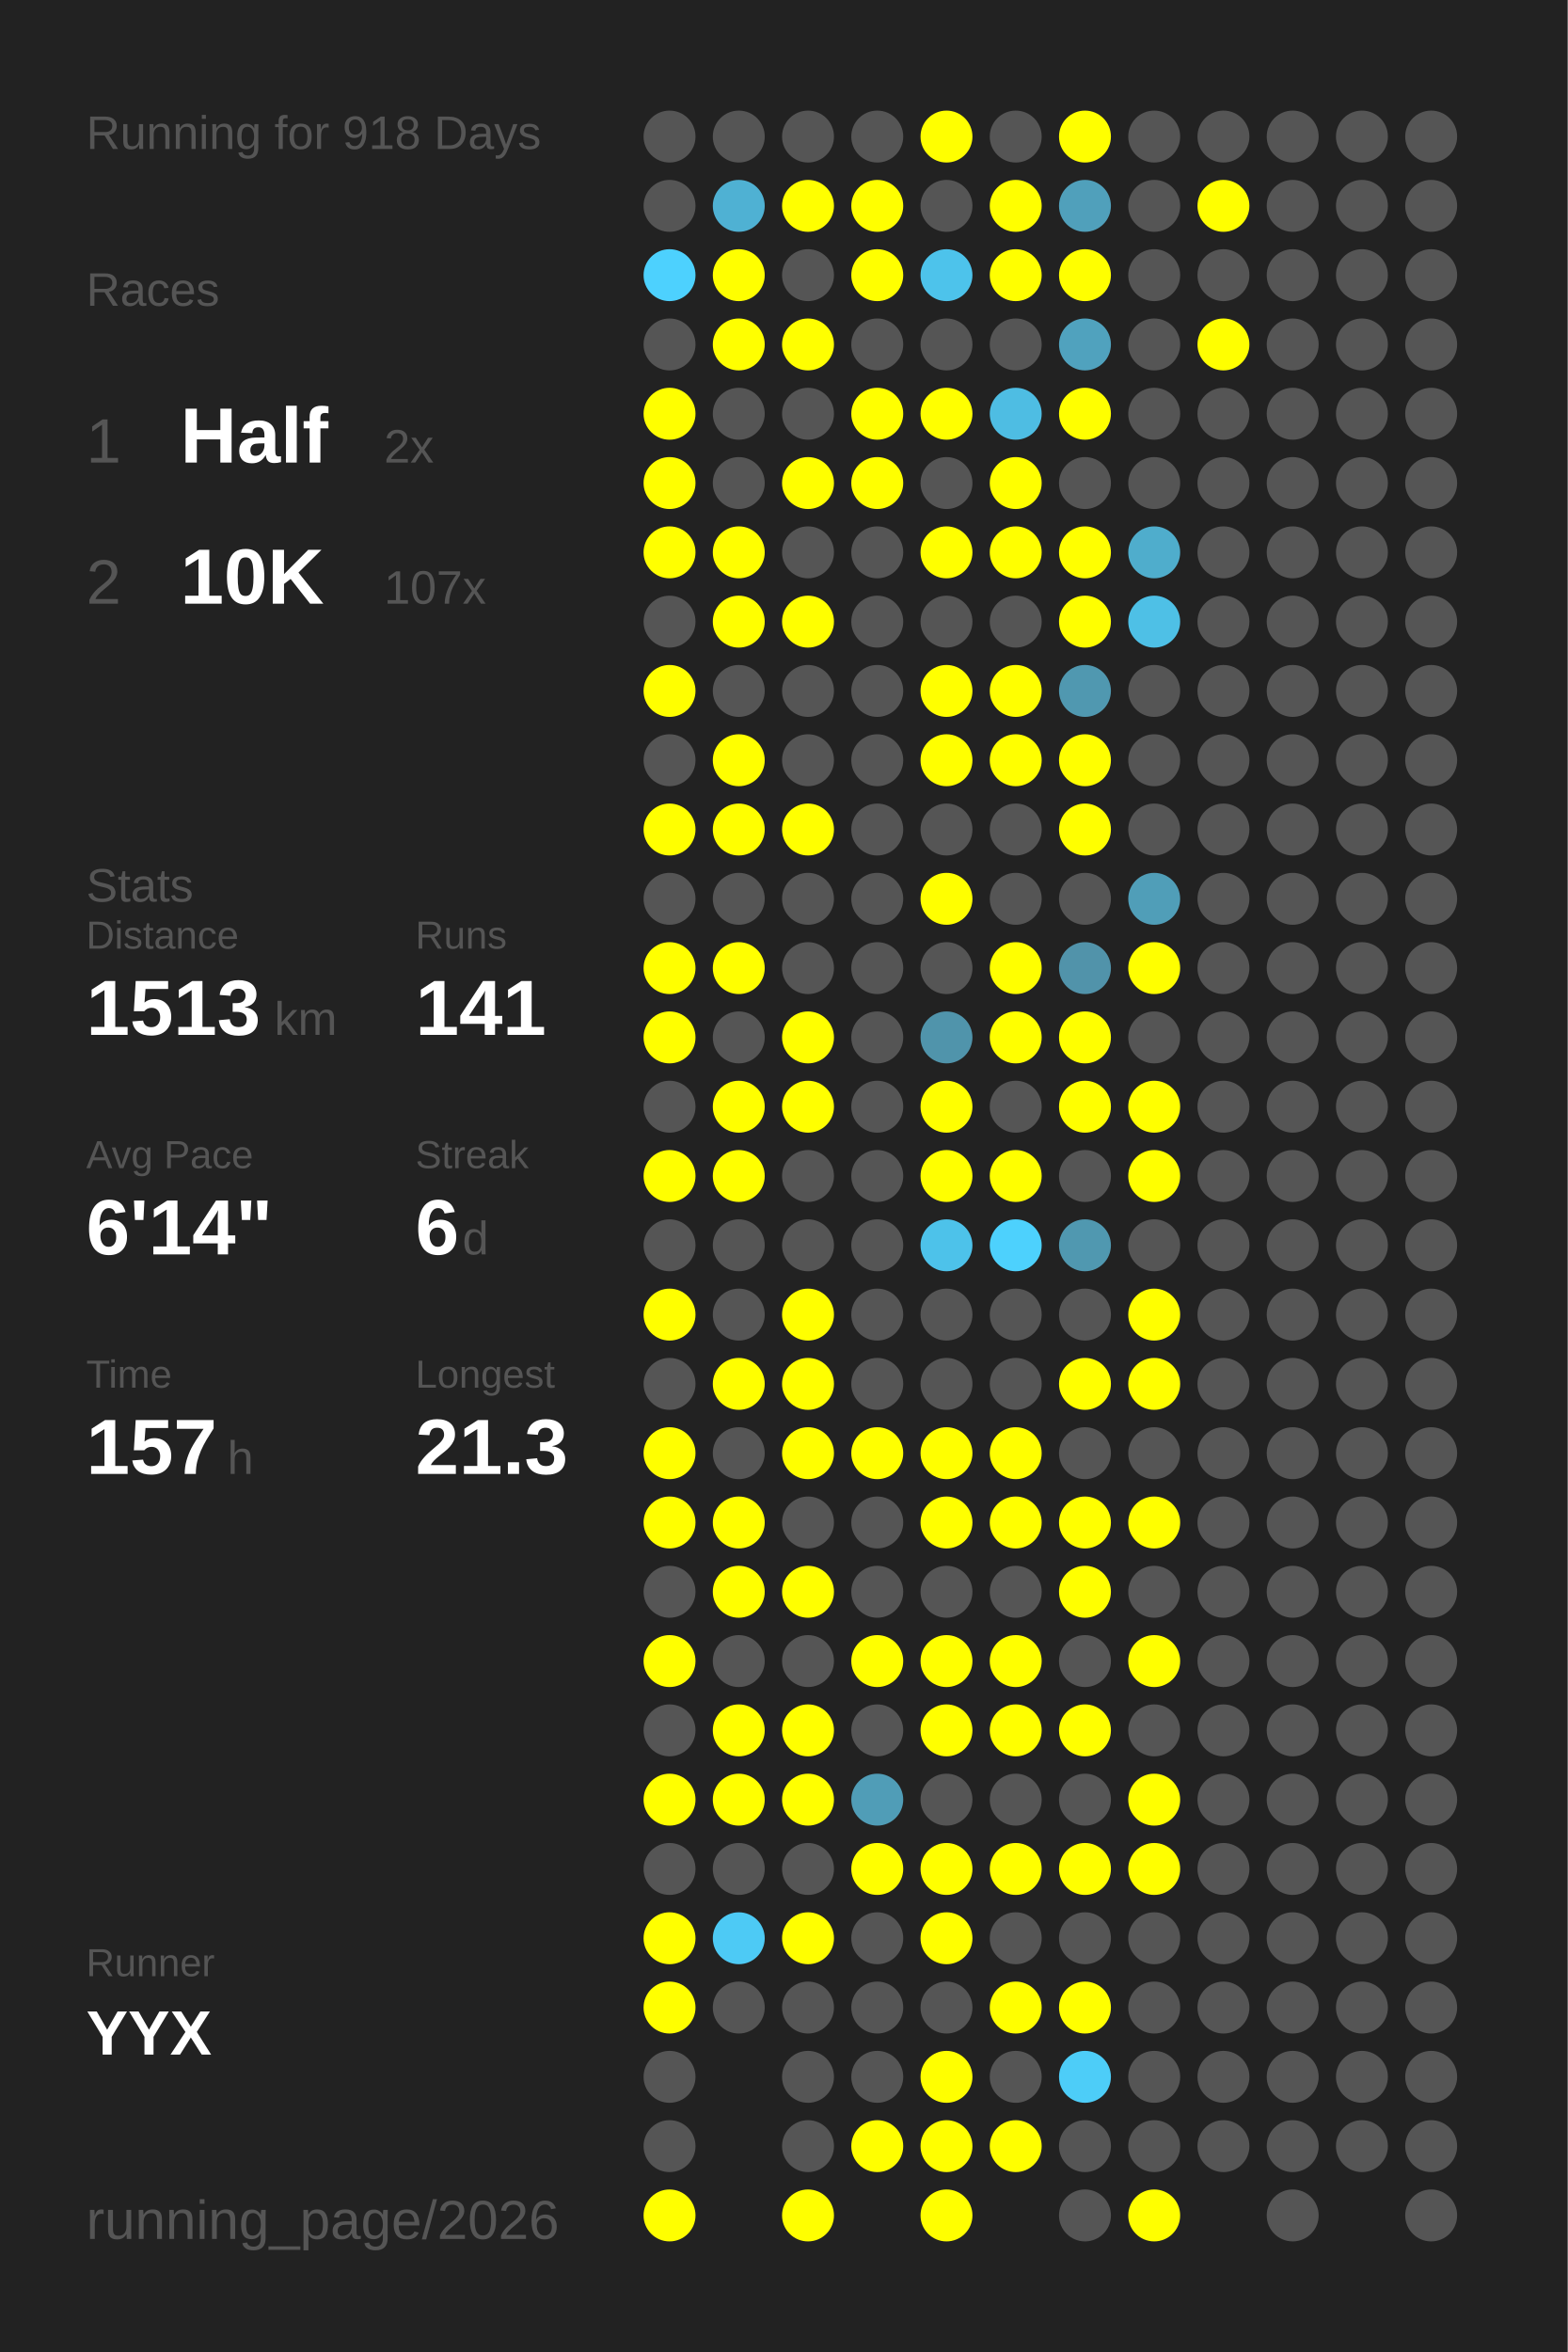
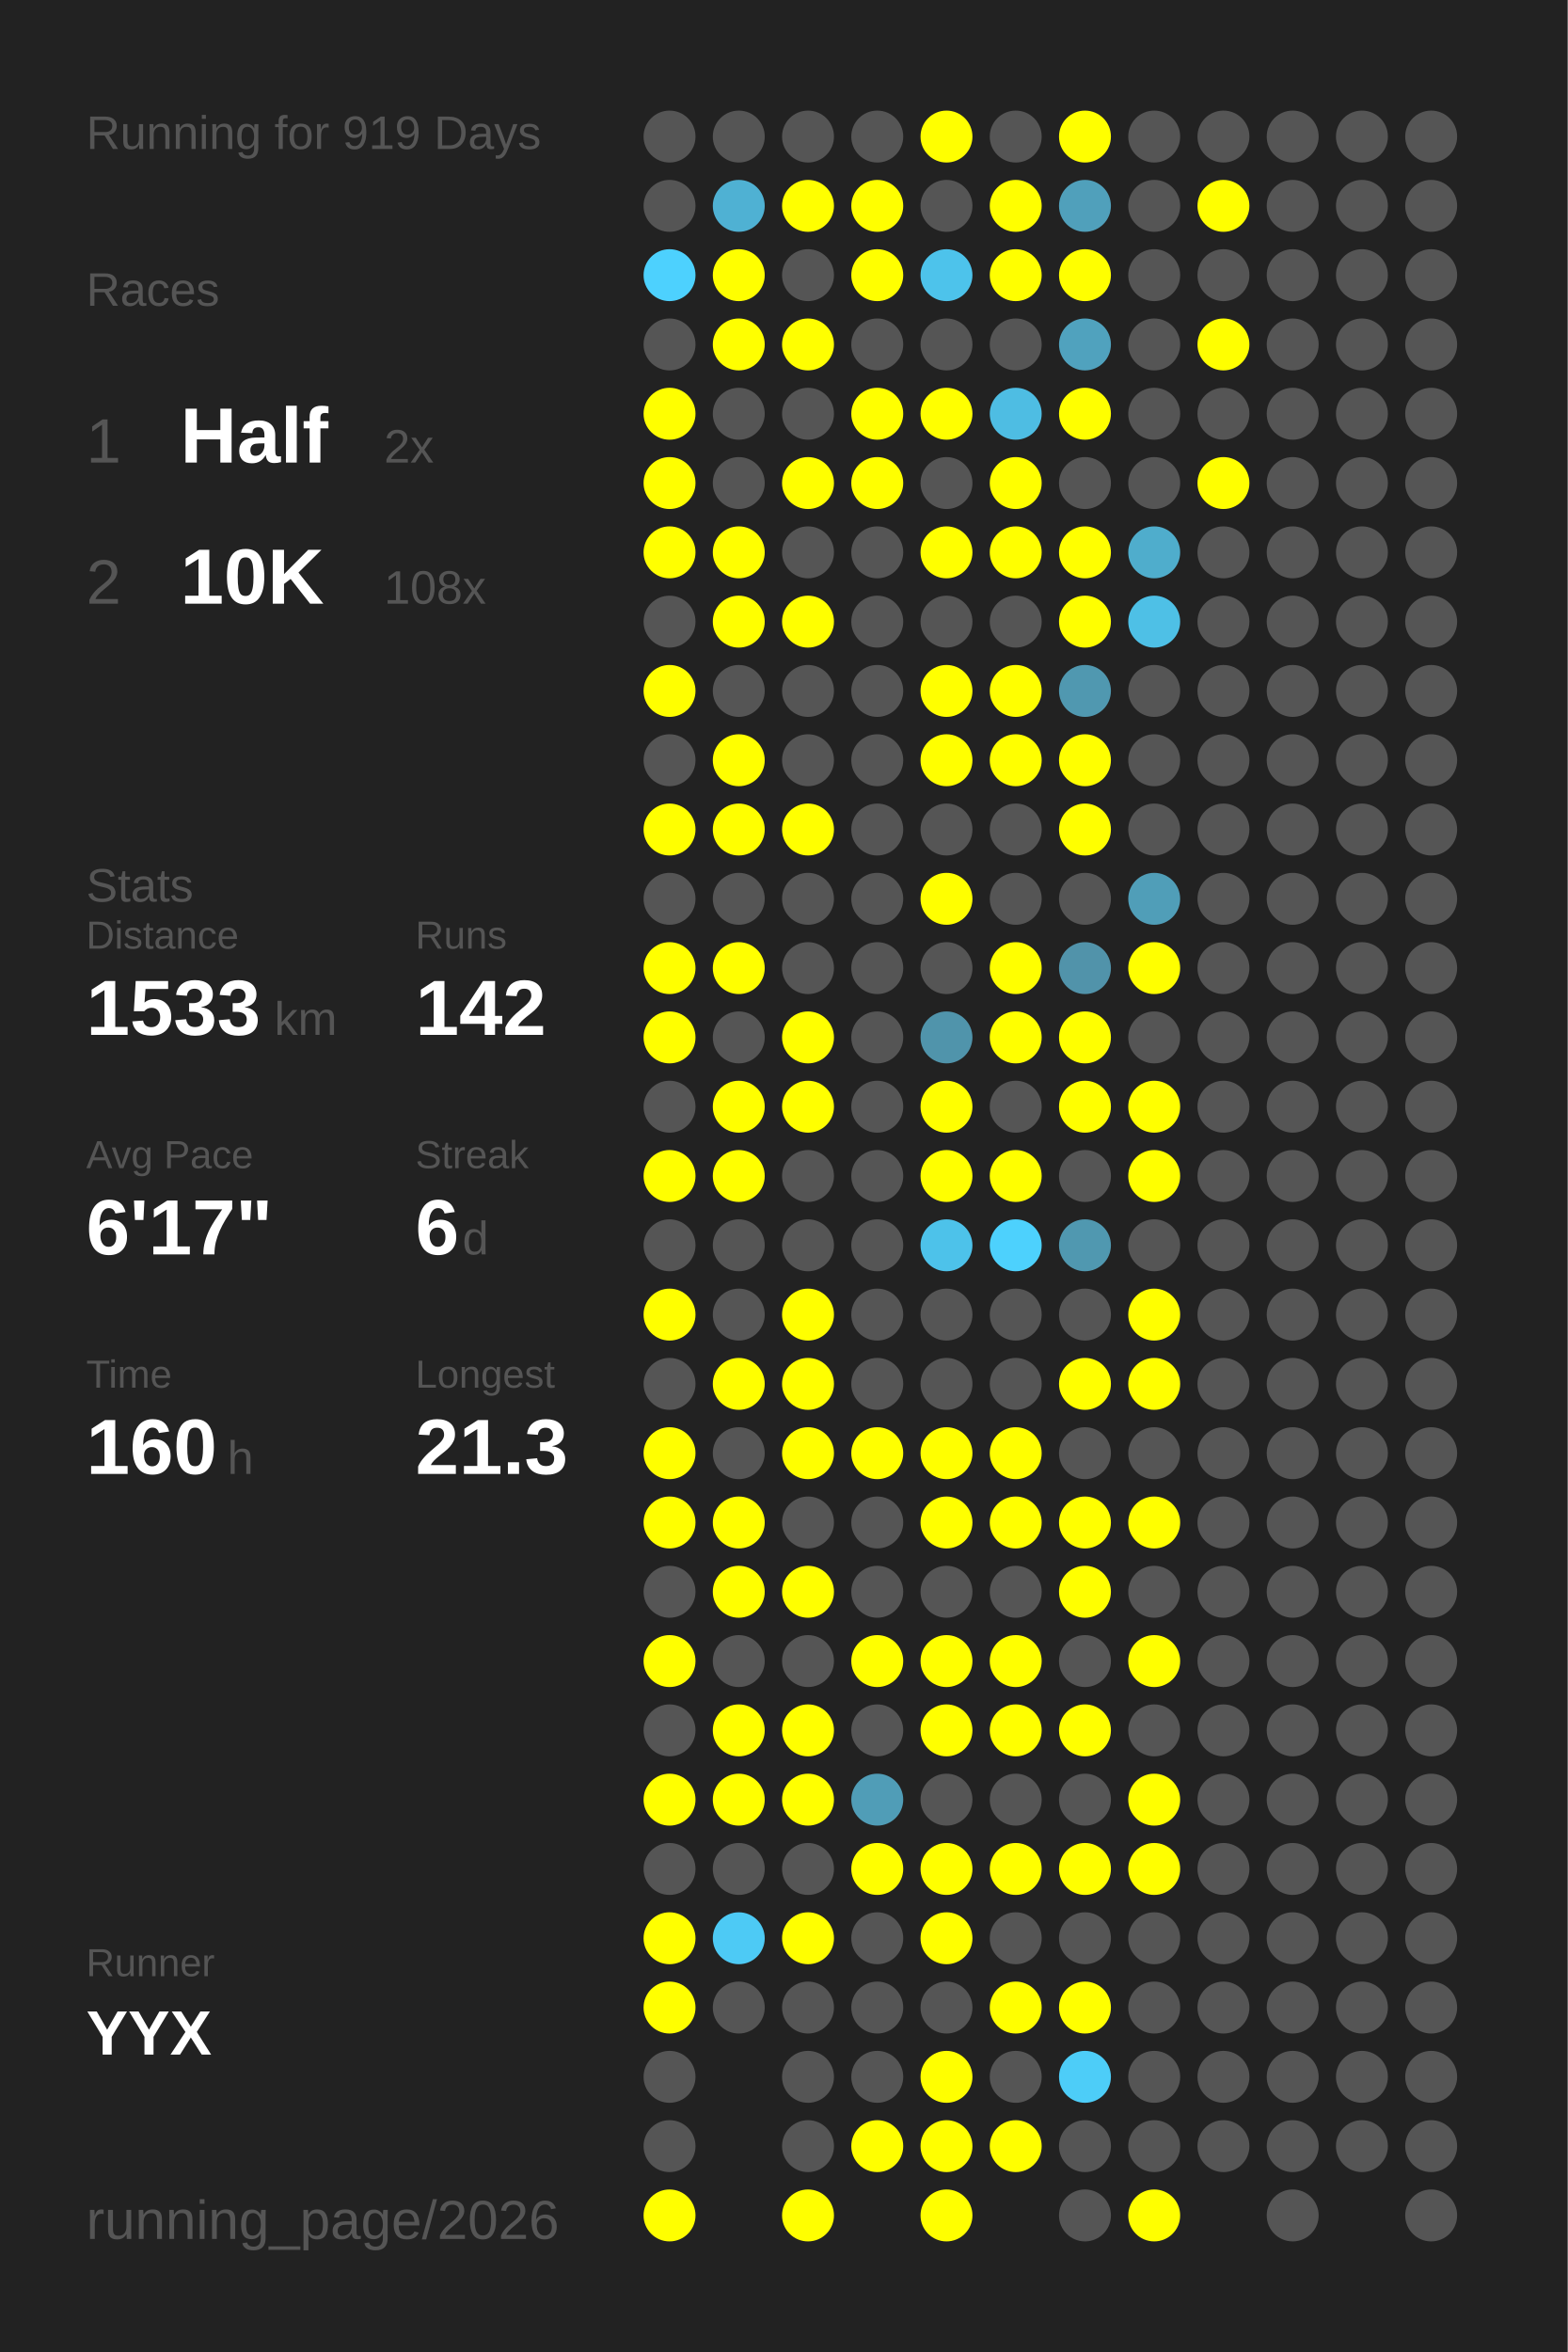
<svg xmlns="http://www.w3.org/2000/svg" baseProfile="full" height="300mm" version="1.1" viewBox="0,0,200,300" width="200mm">
  <defs />
  <rect fill="#222222" height="300" width="200" x="0" y="0" />
-   <text fill="#555555" style="font-size:6px; font-family:Arial;" x="11" y="19">Running for 918 Days</text>
+   <text fill="#555555" style="font-size:6px; font-family:Arial;" x="11" y="19">Running for 919 Days</text>
  <text fill="#555555" style="font-size:6px; font-family:Arial;" x="11" y="39">Races</text>
  <text fill="#555555" style="font-size:8px; font-family:Arial;" x="11" y="59">1</text>
  <text fill="#FFFFFF" style="font-size:10px; font-family:Arial; font-weight:bold;" x="23" y="59">Half</text>
  <text fill="#555555" style="font-size:6px; font-family:Arial;" x="49" y="59">2x</text>
  <text fill="#555555" style="font-size:8px; font-family:Arial;" x="11" y="77">2</text>
  <text fill="#FFFFFF" style="font-size:10px; font-family:Arial; font-weight:bold;" x="23" y="77">10K</text>
-   <text fill="#555555" style="font-size:6px; font-family:Arial;" x="49" y="77">107x</text>
+   <text fill="#555555" style="font-size:6px; font-family:Arial;" x="49" y="77">108x</text>
  <text fill="#555555" style="font-size:6px; font-family:Arial;" x="11" y="115">Stats</text>
  <text fill="#555555" style="font-size:5px; font-family:Arial;" x="11" y="121">Distance</text>
-   <text fill="#FFFFFF" style="font-size:10px; font-family:Arial; font-weight:bold;" x="11" y="132">1513</text>
+   <text fill="#FFFFFF" style="font-size:10px; font-family:Arial; font-weight:bold;" x="11" y="132">1533</text>
  <text fill="#555555" style="font-size:6px; font-family:Arial;" x="35" y="132">km</text>
  <text fill="#555555" style="font-size:5px; font-family:Arial;" x="53" y="121">Runs</text>
-   <text fill="#FFFFFF" style="font-size:10px; font-family:Arial; font-weight:bold;" x="53" y="132">141</text>
+   <text fill="#FFFFFF" style="font-size:10px; font-family:Arial; font-weight:bold;" x="53" y="132">142</text>
  <text fill="#555555" style="font-size:5px; font-family:Arial;" x="11" y="149">Avg Pace</text>
-   <text fill="#FFFFFF" style="font-size:10px; font-family:Arial; font-weight:bold;" x="11" y="160">6'14"</text>
+   <text fill="#FFFFFF" style="font-size:10px; font-family:Arial; font-weight:bold;" x="11" y="160">6'17"</text>
  <text fill="#555555" style="font-size:5px; font-family:Arial;" x="53" y="149">Streak</text>
  <text fill="#FFFFFF" style="font-size:10px; font-family:Arial; font-weight:bold;" x="53" y="160">6</text>
  <text fill="#555555" style="font-size:6px; font-family:Arial;" x="59" y="160">d</text>
  <text fill="#555555" style="font-size:5px; font-family:Arial;" x="11" y="177">Time</text>
-   <text fill="#FFFFFF" style="font-size:10px; font-family:Arial; font-weight:bold;" x="11" y="188">157</text>
+   <text fill="#FFFFFF" style="font-size:10px; font-family:Arial; font-weight:bold;" x="11" y="188">160</text>
  <text fill="#555555" style="font-size:6px; font-family:Arial;" x="29" y="188">h</text>
  <text fill="#555555" style="font-size:5px; font-family:Arial;" x="53" y="177">Longest</text>
  <text fill="#FFFFFF" style="font-size:10px; font-family:Arial; font-weight:bold;" x="53" y="188">21.3</text>
  <text fill="#555555" style="font-size:5px; font-family:Arial;" x="11" y="252.065">Runner</text>
  <text fill="#FFFFFF" style="font-size:8px; font-family:Arial; font-weight:bold;" x="11" y="262.065">YYX</text>
  <text fill="#555555" style="font-size:7px; font-family:Arial;" x="11" y="285.581">running_page/2026</text>
  <circle cx="85.417" cy="17.419" fill="#555555" r="3.312" />
  <circle cx="85.417" cy="26.258" fill="#555555" r="3.312" />
  <circle cx="85.417" cy="35.097" fill="#4dd1fe" r="3.312" />
  <circle cx="85.417" cy="43.935" fill="#555555" r="3.312" />
  <circle cx="85.417" cy="52.774" fill="#FFFF00" r="3.312" />
  <circle cx="85.417" cy="61.613" fill="#FFFF00" r="3.312" />
  <circle cx="85.417" cy="70.452" fill="#FFFF00" r="3.312" />
  <circle cx="85.417" cy="79.29" fill="#555555" r="3.312" />
  <circle cx="85.417" cy="88.129" fill="#FFFF00" r="3.312" />
  <circle cx="85.417" cy="96.968" fill="#555555" r="3.312" />
  <circle cx="85.417" cy="105.806" fill="#FFFF00" r="3.312" />
  <circle cx="85.417" cy="114.645" fill="#555555" r="3.312" />
  <circle cx="85.417" cy="123.484" fill="#FFFF00" r="3.312" />
  <circle cx="85.417" cy="132.323" fill="#FFFF00" r="3.312" />
  <circle cx="85.417" cy="141.161" fill="#555555" r="3.312" />
  <circle cx="85.417" cy="150" fill="#FFFF00" r="3.312" />
  <circle cx="85.417" cy="158.839" fill="#555555" r="3.312" />
  <circle cx="85.417" cy="167.677" fill="#FFFF00" r="3.312" />
  <circle cx="85.417" cy="176.516" fill="#555555" r="3.312" />
  <circle cx="85.417" cy="185.355" fill="#FFFF00" r="3.312" />
  <circle cx="85.417" cy="194.194" fill="#FFFF00" r="3.312" />
  <circle cx="85.417" cy="203.032" fill="#555555" r="3.312" />
  <circle cx="85.417" cy="211.871" fill="#FFFF00" r="3.312" />
  <circle cx="85.417" cy="220.71" fill="#555555" r="3.312" />
  <circle cx="85.417" cy="229.548" fill="#FFFF00" r="3.312" />
  <circle cx="85.417" cy="238.387" fill="#555555" r="3.312" />
  <circle cx="85.417" cy="247.226" fill="#FFFF00" r="3.312" />
  <circle cx="85.417" cy="256.065" fill="#FFFF00" r="3.312" />
  <circle cx="85.417" cy="264.903" fill="#555555" r="3.312" />
  <circle cx="85.417" cy="273.742" fill="#555555" r="3.312" />
  <circle cx="85.417" cy="282.581" fill="#FFFF00" r="3.312" />
  <circle cx="94.25" cy="17.419" fill="#555555" r="3.312" />
  <circle cx="94.25" cy="26.258" fill="#4fb1d3" r="3.312" />
  <circle cx="94.25" cy="35.097" fill="#FFFF00" r="3.312" />
  <circle cx="94.25" cy="43.935" fill="#FFFF00" r="3.312" />
  <circle cx="94.25" cy="52.774" fill="#555555" r="3.312" />
  <circle cx="94.25" cy="61.613" fill="#555555" r="3.312" />
  <circle cx="94.25" cy="70.452" fill="#FFFF00" r="3.312" />
  <circle cx="94.25" cy="79.29" fill="#FFFF00" r="3.312" />
  <circle cx="94.25" cy="88.129" fill="#555555" r="3.312" />
  <circle cx="94.25" cy="96.968" fill="#FFFF00" r="3.312" />
  <circle cx="94.25" cy="105.806" fill="#FFFF00" r="3.312" />
  <circle cx="94.25" cy="114.645" fill="#555555" r="3.312" />
  <circle cx="94.25" cy="123.484" fill="#FFFF00" r="3.312" />
  <circle cx="94.25" cy="132.323" fill="#555555" r="3.312" />
  <circle cx="94.25" cy="141.161" fill="#FFFF00" r="3.312" />
  <circle cx="94.25" cy="150" fill="#FFFF00" r="3.312" />
  <circle cx="94.25" cy="158.839" fill="#555555" r="3.312" />
  <circle cx="94.25" cy="167.677" fill="#555555" r="3.312" />
  <circle cx="94.25" cy="176.516" fill="#FFFF00" r="3.312" />
  <circle cx="94.25" cy="185.355" fill="#555555" r="3.312" />
  <circle cx="94.25" cy="194.194" fill="#FFFF00" r="3.312" />
  <circle cx="94.25" cy="203.032" fill="#FFFF00" r="3.312" />
  <circle cx="94.25" cy="211.871" fill="#555555" r="3.312" />
  <circle cx="94.25" cy="220.71" fill="#FFFF00" r="3.312" />
  <circle cx="94.25" cy="229.548" fill="#FFFF00" r="3.312" />
  <circle cx="94.25" cy="238.387" fill="#555555" r="3.312" />
  <circle cx="94.25" cy="247.226" fill="#4dcaf5" r="3.312" />
  <circle cx="94.25" cy="256.065" fill="#555555" r="3.312" />
  <circle cx="103.083" cy="17.419" fill="#555555" r="3.312" />
  <circle cx="103.083" cy="26.258" fill="#FFFF00" r="3.312" />
  <circle cx="103.083" cy="35.097" fill="#555555" r="3.312" />
  <circle cx="103.083" cy="43.935" fill="#FFFF00" r="3.312" />
  <circle cx="103.083" cy="52.774" fill="#555555" r="3.312" />
  <circle cx="103.083" cy="61.613" fill="#FFFF00" r="3.312" />
  <circle cx="103.083" cy="70.452" fill="#555555" r="3.312" />
  <circle cx="103.083" cy="79.29" fill="#FFFF00" r="3.312" />
  <circle cx="103.083" cy="88.129" fill="#555555" r="3.312" />
  <circle cx="103.083" cy="96.968" fill="#555555" r="3.312" />
  <circle cx="103.083" cy="105.806" fill="#FFFF00" r="3.312" />
  <circle cx="103.083" cy="114.645" fill="#555555" r="3.312" />
  <circle cx="103.083" cy="123.484" fill="#555555" r="3.312" />
  <circle cx="103.083" cy="132.323" fill="#FFFF00" r="3.312" />
  <circle cx="103.083" cy="141.161" fill="#FFFF00" r="3.312" />
  <circle cx="103.083" cy="150" fill="#555555" r="3.312" />
  <circle cx="103.083" cy="158.839" fill="#555555" r="3.312" />
  <circle cx="103.083" cy="167.677" fill="#FFFF00" r="3.312" />
  <circle cx="103.083" cy="176.516" fill="#FFFF00" r="3.312" />
  <circle cx="103.083" cy="185.355" fill="#FFFF00" r="3.312" />
  <circle cx="103.083" cy="194.194" fill="#555555" r="3.312" />
  <circle cx="103.083" cy="203.032" fill="#FFFF00" r="3.312" />
  <circle cx="103.083" cy="211.871" fill="#555555" r="3.312" />
  <circle cx="103.083" cy="220.71" fill="#FFFF00" r="3.312" />
  <circle cx="103.083" cy="229.548" fill="#FFFF00" r="3.312" />
  <circle cx="103.083" cy="238.387" fill="#555555" r="3.312" />
  <circle cx="103.083" cy="247.226" fill="#FFFF00" r="3.312" />
  <circle cx="103.083" cy="256.065" fill="#555555" r="3.312" />
  <circle cx="103.083" cy="264.903" fill="#555555" r="3.312" />
  <circle cx="103.083" cy="273.742" fill="#555555" r="3.312" />
  <circle cx="103.083" cy="282.581" fill="#FFFF00" r="3.312" />
  <circle cx="111.917" cy="17.419" fill="#555555" r="3.312" />
  <circle cx="111.917" cy="26.258" fill="#FFFF00" r="3.312" />
  <circle cx="111.917" cy="35.097" fill="#FFFF00" r="3.312" />
  <circle cx="111.917" cy="43.935" fill="#555555" r="3.312" />
  <circle cx="111.917" cy="52.774" fill="#FFFF00" r="3.312" />
  <circle cx="111.917" cy="61.613" fill="#FFFF00" r="3.312" />
  <circle cx="111.917" cy="70.452" fill="#555555" r="3.312" />
  <circle cx="111.917" cy="79.29" fill="#555555" r="3.312" />
  <circle cx="111.917" cy="88.129" fill="#555555" r="3.312" />
  <circle cx="111.917" cy="96.968" fill="#555555" r="3.312" />
  <circle cx="111.917" cy="105.806" fill="#555555" r="3.312" />
  <circle cx="111.917" cy="114.645" fill="#555555" r="3.312" />
  <circle cx="111.917" cy="123.484" fill="#555555" r="3.312" />
  <circle cx="111.917" cy="132.323" fill="#555555" r="3.312" />
  <circle cx="111.917" cy="141.161" fill="#555555" r="3.312" />
  <circle cx="111.917" cy="150" fill="#555555" r="3.312" />
  <circle cx="111.917" cy="158.839" fill="#555555" r="3.312" />
  <circle cx="111.917" cy="167.677" fill="#555555" r="3.312" />
  <circle cx="111.917" cy="176.516" fill="#555555" r="3.312" />
  <circle cx="111.917" cy="185.355" fill="#FFFF00" r="3.312" />
  <circle cx="111.917" cy="194.194" fill="#555555" r="3.312" />
  <circle cx="111.917" cy="203.032" fill="#555555" r="3.312" />
  <circle cx="111.917" cy="211.871" fill="#FFFF00" r="3.312" />
  <circle cx="111.917" cy="220.71" fill="#555555" r="3.312" />
  <circle cx="111.917" cy="229.548" fill="#509db7" r="3.312" />
  <circle cx="111.917" cy="238.387" fill="#FFFF00" r="3.312" />
  <circle cx="111.917" cy="247.226" fill="#555555" r="3.312" />
  <circle cx="111.917" cy="256.065" fill="#555555" r="3.312" />
  <circle cx="111.917" cy="264.903" fill="#555555" r="3.312" />
  <circle cx="111.917" cy="273.742" fill="#FFFF00" r="3.312" />
  <circle cx="120.75" cy="17.419" fill="#FFFF00" r="3.312" />
  <circle cx="120.75" cy="26.258" fill="#555555" r="3.312" />
  <circle cx="120.75" cy="35.097" fill="#4dc3eb" r="3.312" />
  <circle cx="120.75" cy="43.935" fill="#555555" r="3.312" />
  <circle cx="120.75" cy="52.774" fill="#FFFF00" r="3.312" />
  <circle cx="120.75" cy="61.613" fill="#555555" r="3.312" />
  <circle cx="120.75" cy="70.452" fill="#FFFF00" r="3.312" />
  <circle cx="120.75" cy="79.29" fill="#555555" r="3.312" />
  <circle cx="120.75" cy="88.129" fill="#FFFF00" r="3.312" />
  <circle cx="120.75" cy="96.968" fill="#FFFF00" r="3.312" />
  <circle cx="120.75" cy="105.806" fill="#555555" r="3.312" />
  <circle cx="120.75" cy="114.645" fill="#FFFF00" r="3.312" />
  <circle cx="120.75" cy="123.484" fill="#555555" r="3.312" />
  <circle cx="120.75" cy="132.323" fill="#5094ab" r="3.312" />
  <circle cx="120.75" cy="141.161" fill="#FFFF00" r="3.312" />
  <circle cx="120.75" cy="150" fill="#FFFF00" r="3.312" />
  <circle cx="120.75" cy="158.839" fill="#4dc2ea" r="3.312" />
  <circle cx="120.75" cy="167.677" fill="#555555" r="3.312" />
  <circle cx="120.75" cy="176.516" fill="#555555" r="3.312" />
  <circle cx="120.75" cy="185.355" fill="#FFFF00" r="3.312" />
  <circle cx="120.75" cy="194.194" fill="#FFFF00" r="3.312" />
  <circle cx="120.75" cy="203.032" fill="#555555" r="3.312" />
  <circle cx="120.75" cy="211.871" fill="#FFFF00" r="3.312" />
  <circle cx="120.75" cy="220.71" fill="#FFFF00" r="3.312" />
  <circle cx="120.75" cy="229.548" fill="#555555" r="3.312" />
  <circle cx="120.75" cy="238.387" fill="#FFFF00" r="3.312" />
  <circle cx="120.75" cy="247.226" fill="#FFFF00" r="3.312" />
  <circle cx="120.75" cy="256.065" fill="#555555" r="3.312" />
  <circle cx="120.75" cy="264.903" fill="#FFFF00" r="3.312" />
  <circle cx="120.75" cy="273.742" fill="#FFFF00" r="3.312" />
  <circle cx="120.75" cy="282.581" fill="#FFFF00" r="3.312" />
  <circle cx="129.583" cy="17.419" fill="#555555" r="3.312" />
  <circle cx="129.583" cy="26.258" fill="#FFFF00" r="3.312" />
  <circle cx="129.583" cy="35.097" fill="#FFFF00" r="3.312" />
  <circle cx="129.583" cy="43.935" fill="#555555" r="3.312" />
  <circle cx="129.583" cy="52.774" fill="#4ebde3" r="3.312" />
  <circle cx="129.583" cy="61.613" fill="#FFFF00" r="3.312" />
  <circle cx="129.583" cy="70.452" fill="#FFFF00" r="3.312" />
  <circle cx="129.583" cy="79.29" fill="#555555" r="3.312" />
  <circle cx="129.583" cy="88.129" fill="#FFFF00" r="3.312" />
  <circle cx="129.583" cy="96.968" fill="#FFFF00" r="3.312" />
  <circle cx="129.583" cy="105.806" fill="#555555" r="3.312" />
  <circle cx="129.583" cy="114.645" fill="#555555" r="3.312" />
  <circle cx="129.583" cy="123.484" fill="#FFFF00" r="3.312" />
  <circle cx="129.583" cy="132.323" fill="#FFFF00" r="3.312" />
  <circle cx="129.583" cy="141.161" fill="#555555" r="3.312" />
  <circle cx="129.583" cy="150" fill="#FFFF00" r="3.312" />
  <circle cx="129.583" cy="158.839" fill="#4dd1fd" r="3.312" />
  <circle cx="129.583" cy="167.677" fill="#555555" r="3.312" />
  <circle cx="129.583" cy="176.516" fill="#555555" r="3.312" />
  <circle cx="129.583" cy="185.355" fill="#FFFF00" r="3.312" />
  <circle cx="129.583" cy="194.194" fill="#FFFF00" r="3.312" />
  <circle cx="129.583" cy="203.032" fill="#555555" r="3.312" />
  <circle cx="129.583" cy="211.871" fill="#FFFF00" r="3.312" />
  <circle cx="129.583" cy="220.71" fill="#FFFF00" r="3.312" />
  <circle cx="129.583" cy="229.548" fill="#555555" r="3.312" />
  <circle cx="129.583" cy="238.387" fill="#FFFF00" r="3.312" />
  <circle cx="129.583" cy="247.226" fill="#555555" r="3.312" />
  <circle cx="129.583" cy="256.065" fill="#FFFF00" r="3.312" />
  <circle cx="129.583" cy="264.903" fill="#555555" r="3.312" />
  <circle cx="129.583" cy="273.742" fill="#FFFF00" r="3.312" />
  <circle cx="138.417" cy="17.419" fill="#FFFF00" r="3.312" />
  <circle cx="138.417" cy="26.258" fill="#50a0bb" r="3.312" />
  <circle cx="138.417" cy="35.097" fill="#FFFF00" r="3.312" />
  <circle cx="138.417" cy="43.935" fill="#50a2be" r="3.312" />
  <circle cx="138.417" cy="52.774" fill="#FFFF00" r="3.312" />
  <circle cx="138.417" cy="61.613" fill="#555555" r="3.312" />
  <circle cx="138.417" cy="70.452" fill="#FFFF00" r="3.312" />
  <circle cx="138.417" cy="79.29" fill="#FFFF00" r="3.312" />
  <circle cx="138.417" cy="88.129" fill="#5098b0" r="3.312" />
  <circle cx="138.417" cy="96.968" fill="#FFFF00" r="3.312" />
  <circle cx="138.417" cy="105.806" fill="#FFFF00" r="3.312" />
  <circle cx="138.417" cy="114.645" fill="#555555" r="3.312" />
  <circle cx="138.417" cy="123.484" fill="#5193aa" r="3.312" />
  <circle cx="138.417" cy="132.323" fill="#FFFF00" r="3.312" />
  <circle cx="138.417" cy="141.161" fill="#FFFF00" r="3.312" />
  <circle cx="138.417" cy="150" fill="#555555" r="3.312" />
  <circle cx="138.417" cy="158.839" fill="#5098b0" r="3.312" />
  <circle cx="138.417" cy="167.677" fill="#555555" r="3.312" />
  <circle cx="138.417" cy="176.516" fill="#FFFF00" r="3.312" />
  <circle cx="138.417" cy="185.355" fill="#555555" r="3.312" />
  <circle cx="138.417" cy="194.194" fill="#FFFF00" r="3.312" />
  <circle cx="138.417" cy="203.032" fill="#FFFF00" r="3.312" />
  <circle cx="138.417" cy="211.871" fill="#555555" r="3.312" />
  <circle cx="138.417" cy="220.71" fill="#FFFF00" r="3.312" />
  <circle cx="138.417" cy="229.548" fill="#555555" r="3.312" />
  <circle cx="138.417" cy="238.387" fill="#FFFF00" r="3.312" />
  <circle cx="138.417" cy="247.226" fill="#555555" r="3.312" />
  <circle cx="138.417" cy="256.065" fill="#FFFF00" r="3.312" />
  <circle cx="138.417" cy="264.903" fill="#4dcdf8" r="3.312" />
  <circle cx="138.417" cy="273.742" fill="#555555" r="3.312" />
  <circle cx="138.417" cy="282.581" fill="#555555" r="3.312" />
  <circle cx="147.25" cy="17.419" fill="#555555" r="3.312" />
  <circle cx="147.25" cy="26.258" fill="#555555" r="3.312" />
  <circle cx="147.25" cy="35.097" fill="#555555" r="3.312" />
  <circle cx="147.25" cy="43.935" fill="#555555" r="3.312" />
  <circle cx="147.25" cy="52.774" fill="#555555" r="3.312" />
  <circle cx="147.25" cy="61.613" fill="#555555" r="3.312" />
  <circle cx="147.25" cy="70.452" fill="#4fadcc" r="3.312" />
  <circle cx="147.25" cy="79.29" fill="#4ec0e6" r="3.312" />
  <circle cx="147.25" cy="88.129" fill="#555555" r="3.312" />
  <circle cx="147.25" cy="96.968" fill="#555555" r="3.312" />
  <circle cx="147.25" cy="105.806" fill="#555555" r="3.312" />
  <circle cx="147.25" cy="114.645" fill="#509eb8" r="3.312" />
  <circle cx="147.25" cy="123.484" fill="#FFFF00" r="3.312" />
  <circle cx="147.25" cy="132.323" fill="#555555" r="3.312" />
  <circle cx="147.25" cy="141.161" fill="#FFFF00" r="3.312" />
  <circle cx="147.25" cy="150" fill="#FFFF00" r="3.312" />
  <circle cx="147.25" cy="158.839" fill="#555555" r="3.312" />
  <circle cx="147.25" cy="167.677" fill="#FFFF00" r="3.312" />
  <circle cx="147.25" cy="176.516" fill="#FFFF00" r="3.312" />
  <circle cx="147.25" cy="185.355" fill="#555555" r="3.312" />
  <circle cx="147.25" cy="194.194" fill="#FFFF00" r="3.312" />
  <circle cx="147.25" cy="203.032" fill="#555555" r="3.312" />
  <circle cx="147.25" cy="211.871" fill="#FFFF00" r="3.312" />
  <circle cx="147.25" cy="220.71" fill="#555555" r="3.312" />
  <circle cx="147.25" cy="229.548" fill="#FFFF00" r="3.312" />
  <circle cx="147.25" cy="238.387" fill="#FFFF00" r="3.312" />
  <circle cx="147.25" cy="247.226" fill="#555555" r="3.312" />
  <circle cx="147.25" cy="256.065" fill="#555555" r="3.312" />
  <circle cx="147.25" cy="264.903" fill="#555555" r="3.312" />
  <circle cx="147.25" cy="273.742" fill="#555555" r="3.312" />
  <circle cx="147.25" cy="282.581" fill="#FFFF00" r="3.312" />
  <circle cx="156.083" cy="17.419" fill="#555555" r="3.312" />
  <circle cx="156.083" cy="26.258" fill="#FFFF00" r="3.312" />
  <circle cx="156.083" cy="35.097" fill="#555555" r="3.312" />
  <circle cx="156.083" cy="43.935" fill="#FFFF00" r="3.312" />
  <circle cx="156.083" cy="52.774" fill="#555555" r="3.312" />
-   <circle cx="156.083" cy="61.613" fill="#555555" r="3.312" />
+   <circle cx="156.083" cy="61.613" fill="#FFFF00" r="3.312" />
  <circle cx="156.083" cy="70.452" fill="#555555" r="3.312" />
  <circle cx="156.083" cy="79.29" fill="#555555" r="3.312" />
  <circle cx="156.083" cy="88.129" fill="#555555" r="3.312" />
  <circle cx="156.083" cy="96.968" fill="#555555" r="3.312" />
  <circle cx="156.083" cy="105.806" fill="#555555" r="3.312" />
  <circle cx="156.083" cy="114.645" fill="#555555" r="3.312" />
  <circle cx="156.083" cy="123.484" fill="#555555" r="3.312" />
  <circle cx="156.083" cy="132.323" fill="#555555" r="3.312" />
  <circle cx="156.083" cy="141.161" fill="#555555" r="3.312" />
  <circle cx="156.083" cy="150" fill="#555555" r="3.312" />
  <circle cx="156.083" cy="158.839" fill="#555555" r="3.312" />
  <circle cx="156.083" cy="167.677" fill="#555555" r="3.312" />
  <circle cx="156.083" cy="176.516" fill="#555555" r="3.312" />
  <circle cx="156.083" cy="185.355" fill="#555555" r="3.312" />
  <circle cx="156.083" cy="194.194" fill="#555555" r="3.312" />
  <circle cx="156.083" cy="203.032" fill="#555555" r="3.312" />
  <circle cx="156.083" cy="211.871" fill="#555555" r="3.312" />
  <circle cx="156.083" cy="220.71" fill="#555555" r="3.312" />
  <circle cx="156.083" cy="229.548" fill="#555555" r="3.312" />
  <circle cx="156.083" cy="238.387" fill="#555555" r="3.312" />
  <circle cx="156.083" cy="247.226" fill="#555555" r="3.312" />
  <circle cx="156.083" cy="256.065" fill="#555555" r="3.312" />
  <circle cx="156.083" cy="264.903" fill="#555555" r="3.312" />
  <circle cx="156.083" cy="273.742" fill="#555555" r="3.312" />
  <circle cx="164.917" cy="17.419" fill="#555555" r="3.312" />
  <circle cx="164.917" cy="26.258" fill="#555555" r="3.312" />
  <circle cx="164.917" cy="35.097" fill="#555555" r="3.312" />
  <circle cx="164.917" cy="43.935" fill="#555555" r="3.312" />
  <circle cx="164.917" cy="52.774" fill="#555555" r="3.312" />
  <circle cx="164.917" cy="61.613" fill="#555555" r="3.312" />
  <circle cx="164.917" cy="70.452" fill="#555555" r="3.312" />
  <circle cx="164.917" cy="79.29" fill="#555555" r="3.312" />
  <circle cx="164.917" cy="88.129" fill="#555555" r="3.312" />
  <circle cx="164.917" cy="96.968" fill="#555555" r="3.312" />
  <circle cx="164.917" cy="105.806" fill="#555555" r="3.312" />
  <circle cx="164.917" cy="114.645" fill="#555555" r="3.312" />
  <circle cx="164.917" cy="123.484" fill="#555555" r="3.312" />
  <circle cx="164.917" cy="132.323" fill="#555555" r="3.312" />
  <circle cx="164.917" cy="141.161" fill="#555555" r="3.312" />
  <circle cx="164.917" cy="150" fill="#555555" r="3.312" />
  <circle cx="164.917" cy="158.839" fill="#555555" r="3.312" />
  <circle cx="164.917" cy="167.677" fill="#555555" r="3.312" />
  <circle cx="164.917" cy="176.516" fill="#555555" r="3.312" />
  <circle cx="164.917" cy="185.355" fill="#555555" r="3.312" />
  <circle cx="164.917" cy="194.194" fill="#555555" r="3.312" />
  <circle cx="164.917" cy="203.032" fill="#555555" r="3.312" />
  <circle cx="164.917" cy="211.871" fill="#555555" r="3.312" />
  <circle cx="164.917" cy="220.71" fill="#555555" r="3.312" />
  <circle cx="164.917" cy="229.548" fill="#555555" r="3.312" />
  <circle cx="164.917" cy="238.387" fill="#555555" r="3.312" />
  <circle cx="164.917" cy="247.226" fill="#555555" r="3.312" />
  <circle cx="164.917" cy="256.065" fill="#555555" r="3.312" />
  <circle cx="164.917" cy="264.903" fill="#555555" r="3.312" />
  <circle cx="164.917" cy="273.742" fill="#555555" r="3.312" />
  <circle cx="164.917" cy="282.581" fill="#555555" r="3.312" />
  <circle cx="173.75" cy="17.419" fill="#555555" r="3.312" />
  <circle cx="173.75" cy="26.258" fill="#555555" r="3.312" />
  <circle cx="173.75" cy="35.097" fill="#555555" r="3.312" />
  <circle cx="173.75" cy="43.935" fill="#555555" r="3.312" />
  <circle cx="173.75" cy="52.774" fill="#555555" r="3.312" />
  <circle cx="173.75" cy="61.613" fill="#555555" r="3.312" />
  <circle cx="173.75" cy="70.452" fill="#555555" r="3.312" />
  <circle cx="173.75" cy="79.29" fill="#555555" r="3.312" />
  <circle cx="173.75" cy="88.129" fill="#555555" r="3.312" />
  <circle cx="173.75" cy="96.968" fill="#555555" r="3.312" />
  <circle cx="173.75" cy="105.806" fill="#555555" r="3.312" />
  <circle cx="173.75" cy="114.645" fill="#555555" r="3.312" />
  <circle cx="173.75" cy="123.484" fill="#555555" r="3.312" />
  <circle cx="173.75" cy="132.323" fill="#555555" r="3.312" />
  <circle cx="173.75" cy="141.161" fill="#555555" r="3.312" />
  <circle cx="173.75" cy="150" fill="#555555" r="3.312" />
  <circle cx="173.75" cy="158.839" fill="#555555" r="3.312" />
  <circle cx="173.75" cy="167.677" fill="#555555" r="3.312" />
  <circle cx="173.75" cy="176.516" fill="#555555" r="3.312" />
  <circle cx="173.75" cy="185.355" fill="#555555" r="3.312" />
  <circle cx="173.75" cy="194.194" fill="#555555" r="3.312" />
  <circle cx="173.75" cy="203.032" fill="#555555" r="3.312" />
  <circle cx="173.75" cy="211.871" fill="#555555" r="3.312" />
  <circle cx="173.75" cy="220.71" fill="#555555" r="3.312" />
  <circle cx="173.75" cy="229.548" fill="#555555" r="3.312" />
  <circle cx="173.75" cy="238.387" fill="#555555" r="3.312" />
  <circle cx="173.75" cy="247.226" fill="#555555" r="3.312" />
  <circle cx="173.75" cy="256.065" fill="#555555" r="3.312" />
  <circle cx="173.75" cy="264.903" fill="#555555" r="3.312" />
  <circle cx="173.75" cy="273.742" fill="#555555" r="3.312" />
  <circle cx="182.583" cy="17.419" fill="#555555" r="3.312" />
  <circle cx="182.583" cy="26.258" fill="#555555" r="3.312" />
  <circle cx="182.583" cy="35.097" fill="#555555" r="3.312" />
  <circle cx="182.583" cy="43.935" fill="#555555" r="3.312" />
  <circle cx="182.583" cy="52.774" fill="#555555" r="3.312" />
  <circle cx="182.583" cy="61.613" fill="#555555" r="3.312" />
  <circle cx="182.583" cy="70.452" fill="#555555" r="3.312" />
  <circle cx="182.583" cy="79.29" fill="#555555" r="3.312" />
  <circle cx="182.583" cy="88.129" fill="#555555" r="3.312" />
  <circle cx="182.583" cy="96.968" fill="#555555" r="3.312" />
  <circle cx="182.583" cy="105.806" fill="#555555" r="3.312" />
  <circle cx="182.583" cy="114.645" fill="#555555" r="3.312" />
  <circle cx="182.583" cy="123.484" fill="#555555" r="3.312" />
  <circle cx="182.583" cy="132.323" fill="#555555" r="3.312" />
  <circle cx="182.583" cy="141.161" fill="#555555" r="3.312" />
  <circle cx="182.583" cy="150" fill="#555555" r="3.312" />
  <circle cx="182.583" cy="158.839" fill="#555555" r="3.312" />
  <circle cx="182.583" cy="167.677" fill="#555555" r="3.312" />
  <circle cx="182.583" cy="176.516" fill="#555555" r="3.312" />
  <circle cx="182.583" cy="185.355" fill="#555555" r="3.312" />
  <circle cx="182.583" cy="194.194" fill="#555555" r="3.312" />
  <circle cx="182.583" cy="203.032" fill="#555555" r="3.312" />
  <circle cx="182.583" cy="211.871" fill="#555555" r="3.312" />
  <circle cx="182.583" cy="220.71" fill="#555555" r="3.312" />
  <circle cx="182.583" cy="229.548" fill="#555555" r="3.312" />
  <circle cx="182.583" cy="238.387" fill="#555555" r="3.312" />
  <circle cx="182.583" cy="247.226" fill="#555555" r="3.312" />
  <circle cx="182.583" cy="256.065" fill="#555555" r="3.312" />
  <circle cx="182.583" cy="264.903" fill="#555555" r="3.312" />
  <circle cx="182.583" cy="273.742" fill="#555555" r="3.312" />
  <circle cx="182.583" cy="282.581" fill="#555555" r="3.312" />
</svg>
